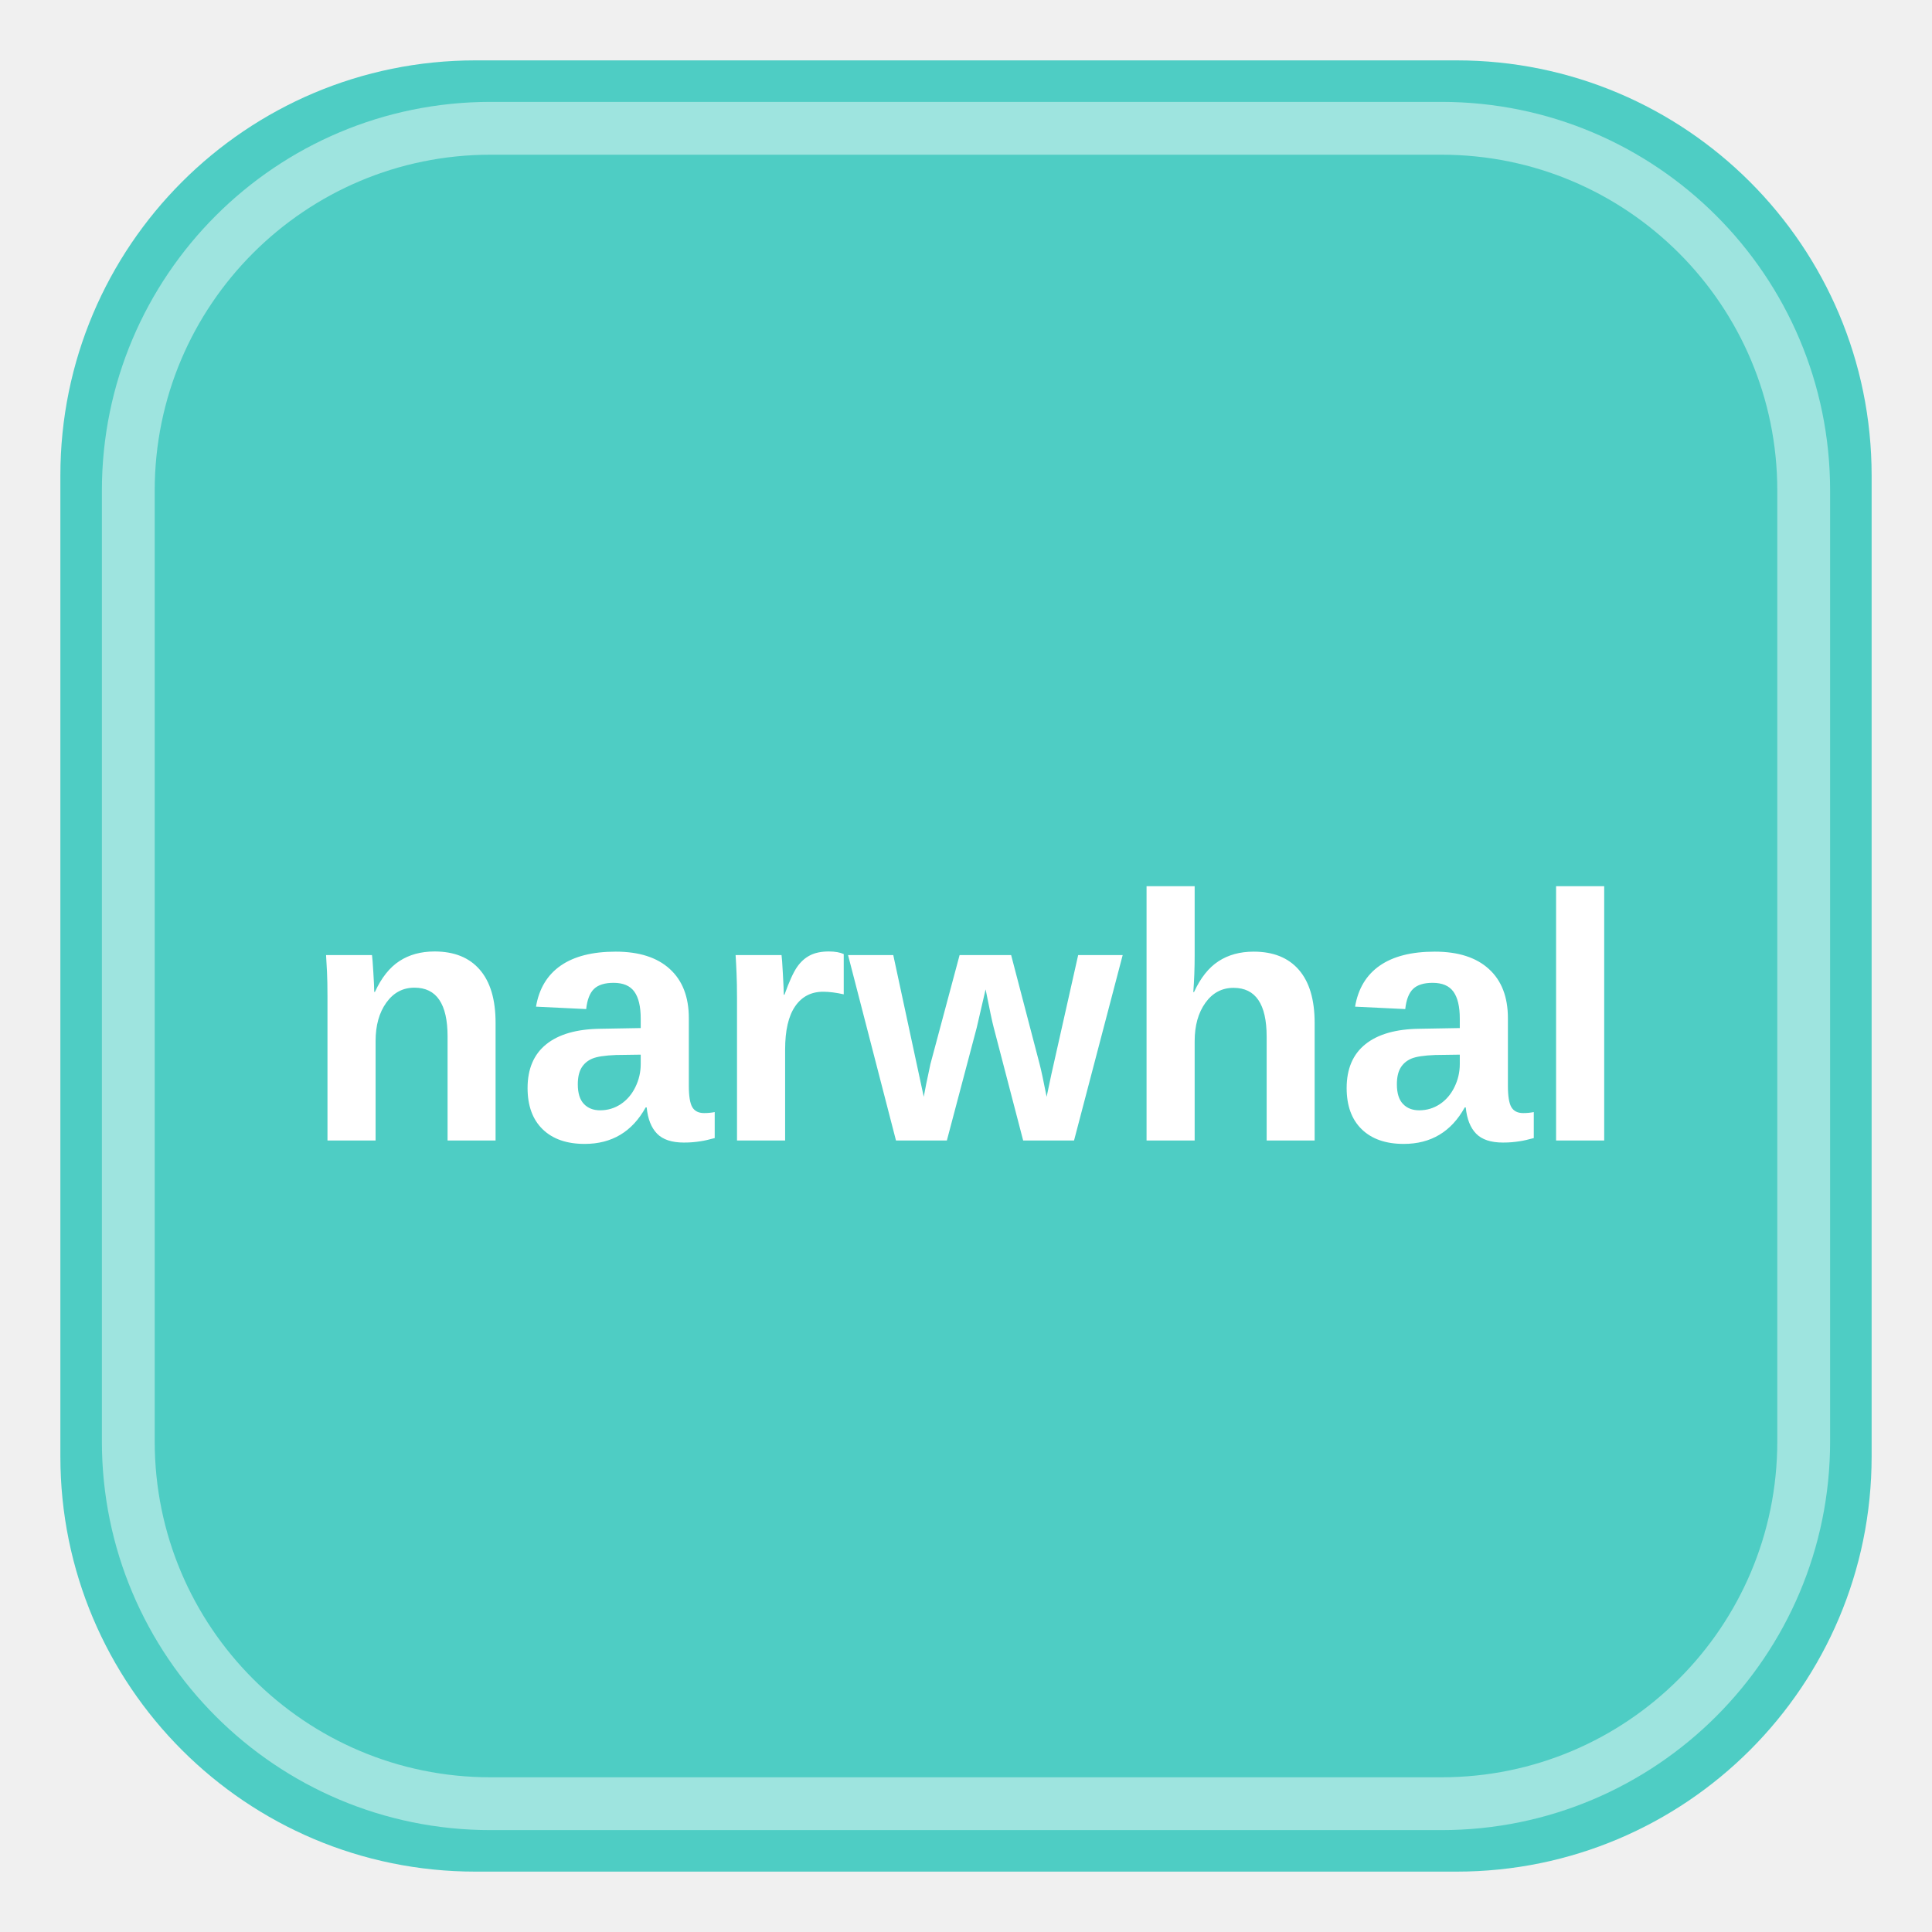
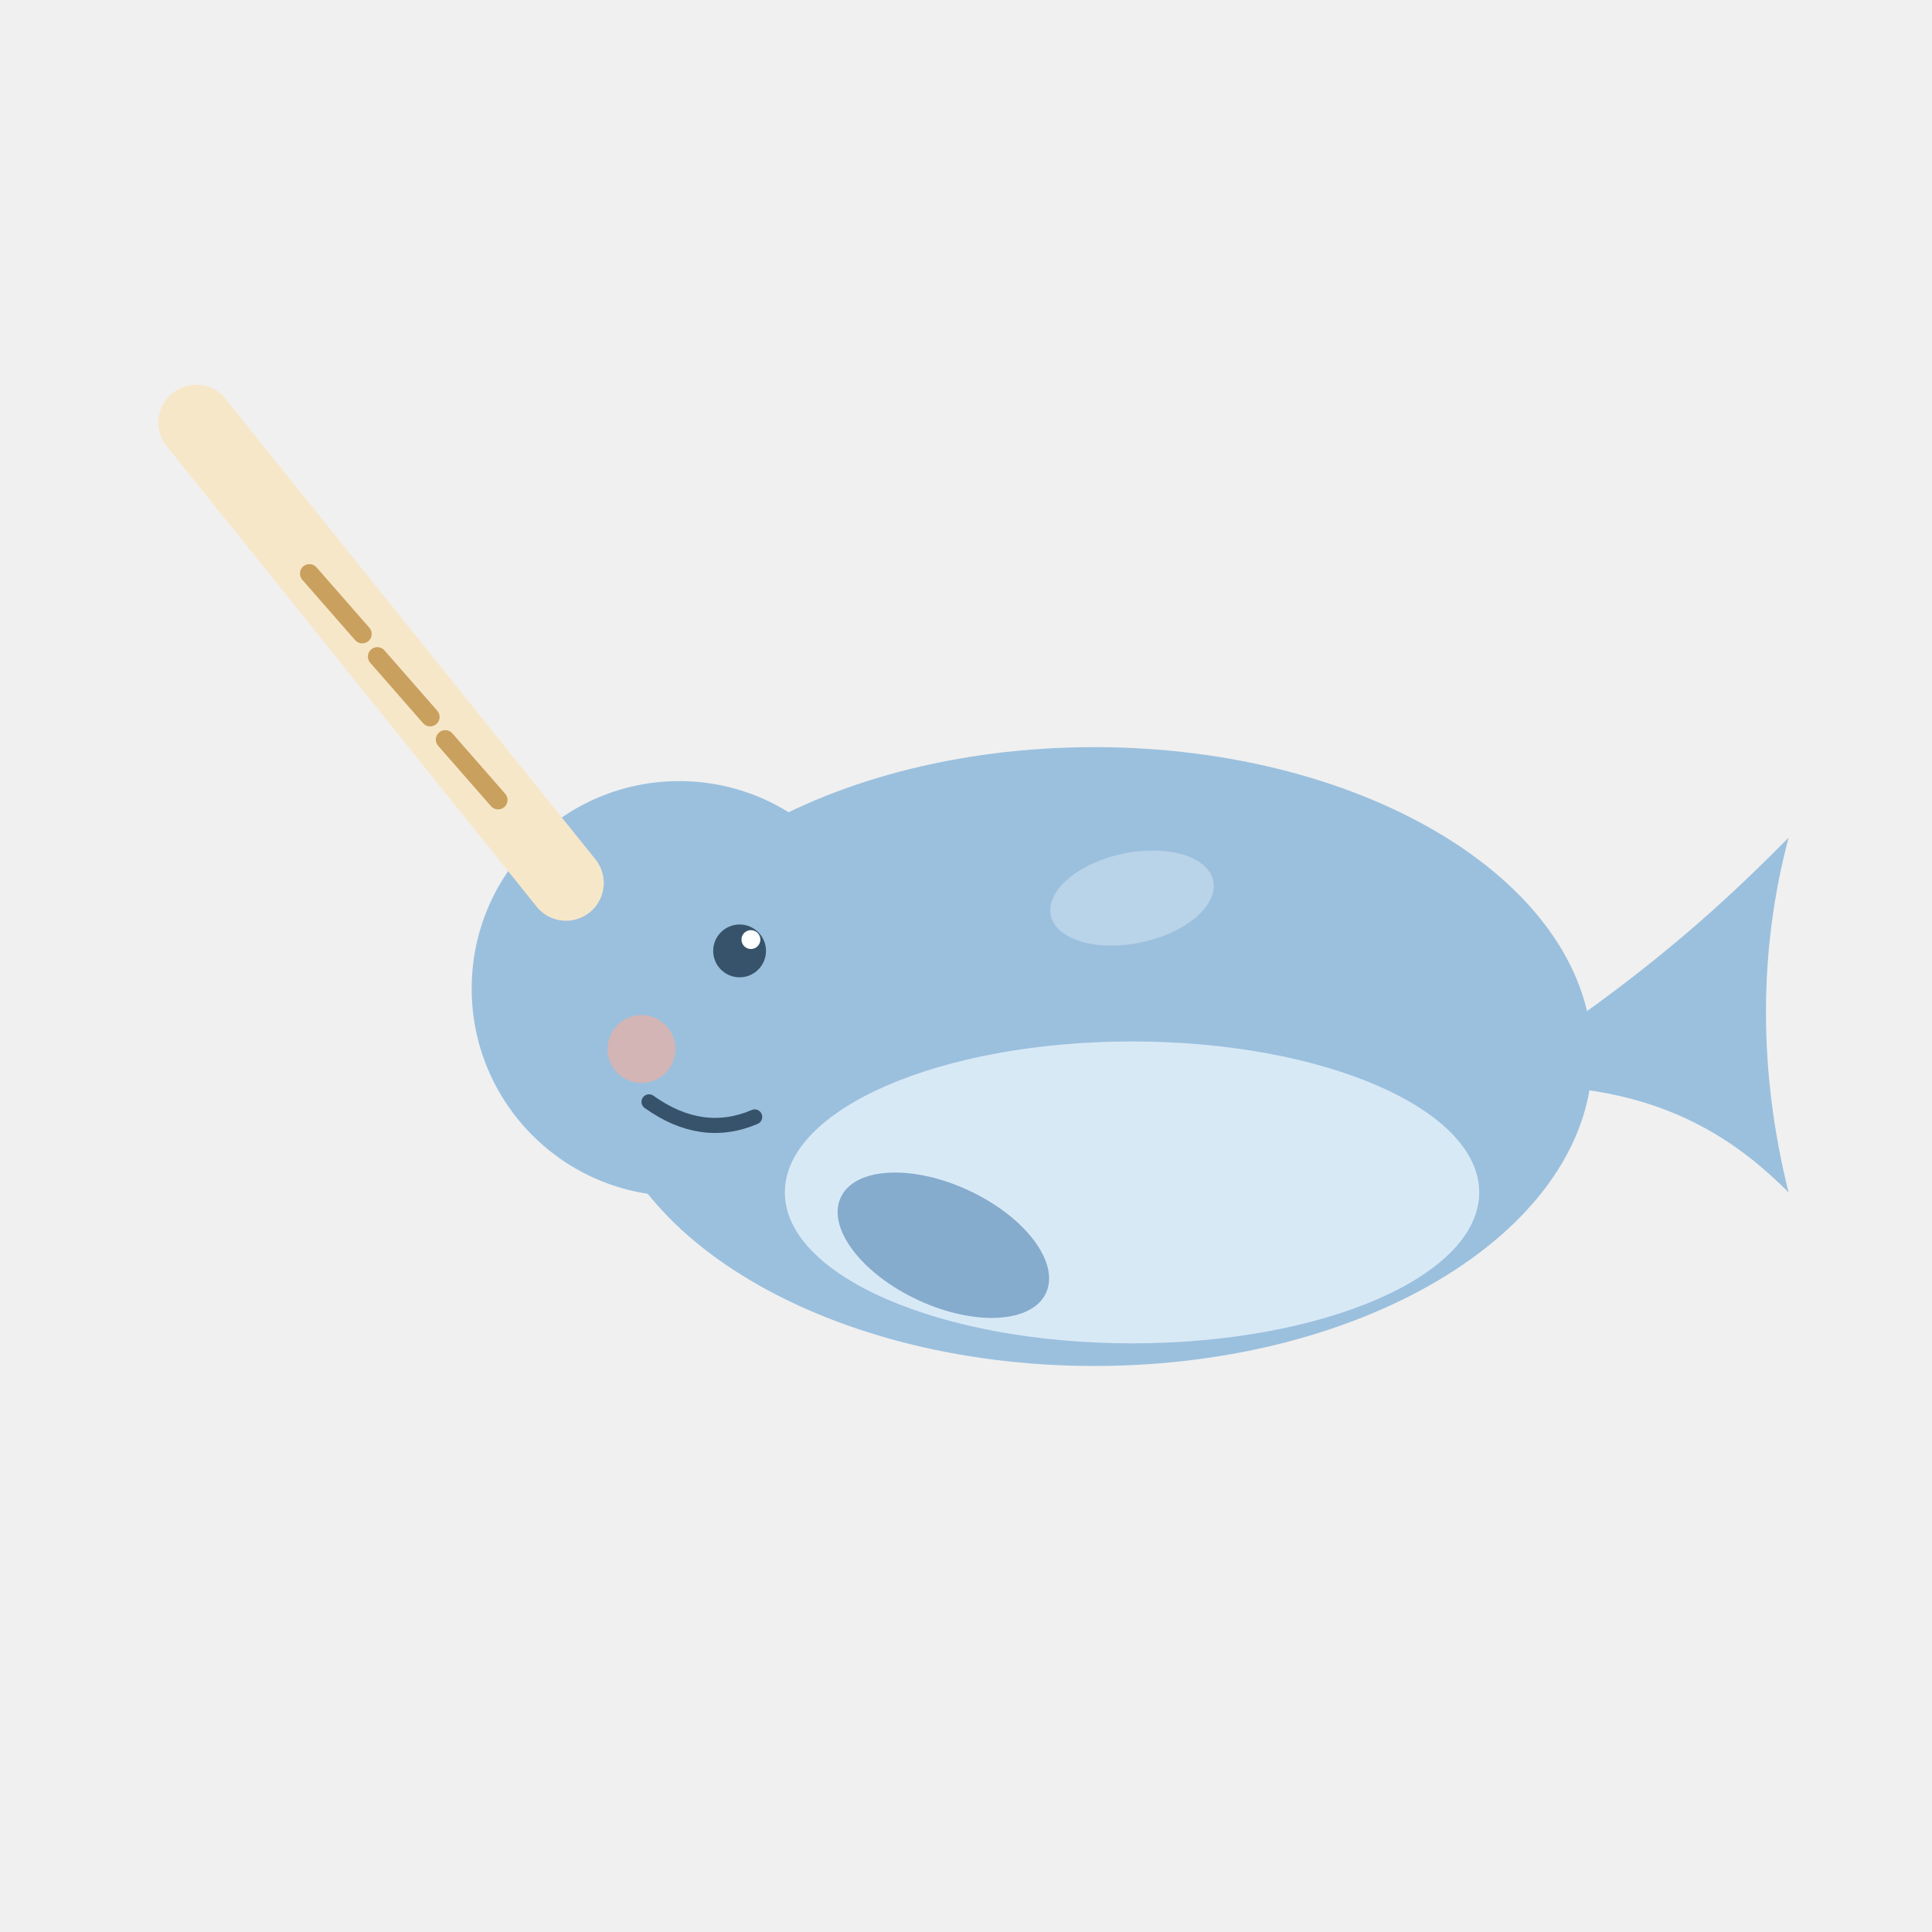
<svg xmlns="http://www.w3.org/2000/svg" width="512" height="512" viewBox="0 0 512 512">
-   <rect x="16" y="16" width="480" height="480" rx="110" fill="#4ECDC4" />
-   <rect x="34" y="34" width="444" height="444" rx="96" fill="none" stroke="rgba(255,255,255,0.45)" stroke-width="14" />
-   <text x="256" y="270" font-family="Arial, Helvetica, sans-serif" font-weight="bold" font-size="93" fill="#FFFFFF" text-anchor="middle" dominant-baseline="central">narwhal</text>
+   <path d="M412 274 C444 252 462 234 474 222 C466 252 466 284 474 316 C462 304 444 290 412 288 Z" fill="#9BC0DE" />
+   <ellipse cx="290" cy="280" rx="132" ry="82" fill="#9BC0DE" />
+   <circle cx="180" cy="262" r="55" fill="#9BC0DE" />
+   <ellipse cx="300" cy="316" rx="92" ry="40" fill="#D8E9F6" />
+   <path d="M150 234 L52 112" stroke="#F7E7C9" stroke-width="20" fill="none" stroke-linecap="round" stroke-linejoin="round" opacity="1" />
+   <circle cx="52" cy="112" r="10" fill="#F7E7C9" />
+   <path d="M132 212 L118 196" stroke="#C9A05E" stroke-width="5" fill="none" stroke-linecap="round" stroke-linejoin="round" opacity="1" />
+   <path d="M114 190 L100 174" stroke="#C9A05E" stroke-width="5" fill="none" stroke-linecap="round" stroke-linejoin="round" opacity="1" />
+   <path d="M96 168 L82 152" stroke="#C9A05E" stroke-width="5" fill="none" stroke-linecap="round" stroke-linejoin="round" opacity="1" />
+   <ellipse cx="250" cy="330" rx="30" ry="16" fill="#85ABCD" transform="rotate(25 250 330)" />
+   <circle cx="196" cy="252" r="7" fill="#37536B" />
+   <circle cx="199" cy="249" r="2.5" fill="#FFFFFF" />
+   <path d="M172 292 Q186 302 200 296" stroke="#37536B" stroke-width="4" fill="none" stroke-linecap="round" stroke-linejoin="round" opacity="1" />
+   <circle cx="170" cy="278" r="9" fill="#FFAB91" opacity="0.55" />
+   <ellipse cx="300" cy="238" rx="22" ry="12" fill="#FFFFFF" opacity="0.3" transform="rotate(-12 300 238)" />
</svg>
